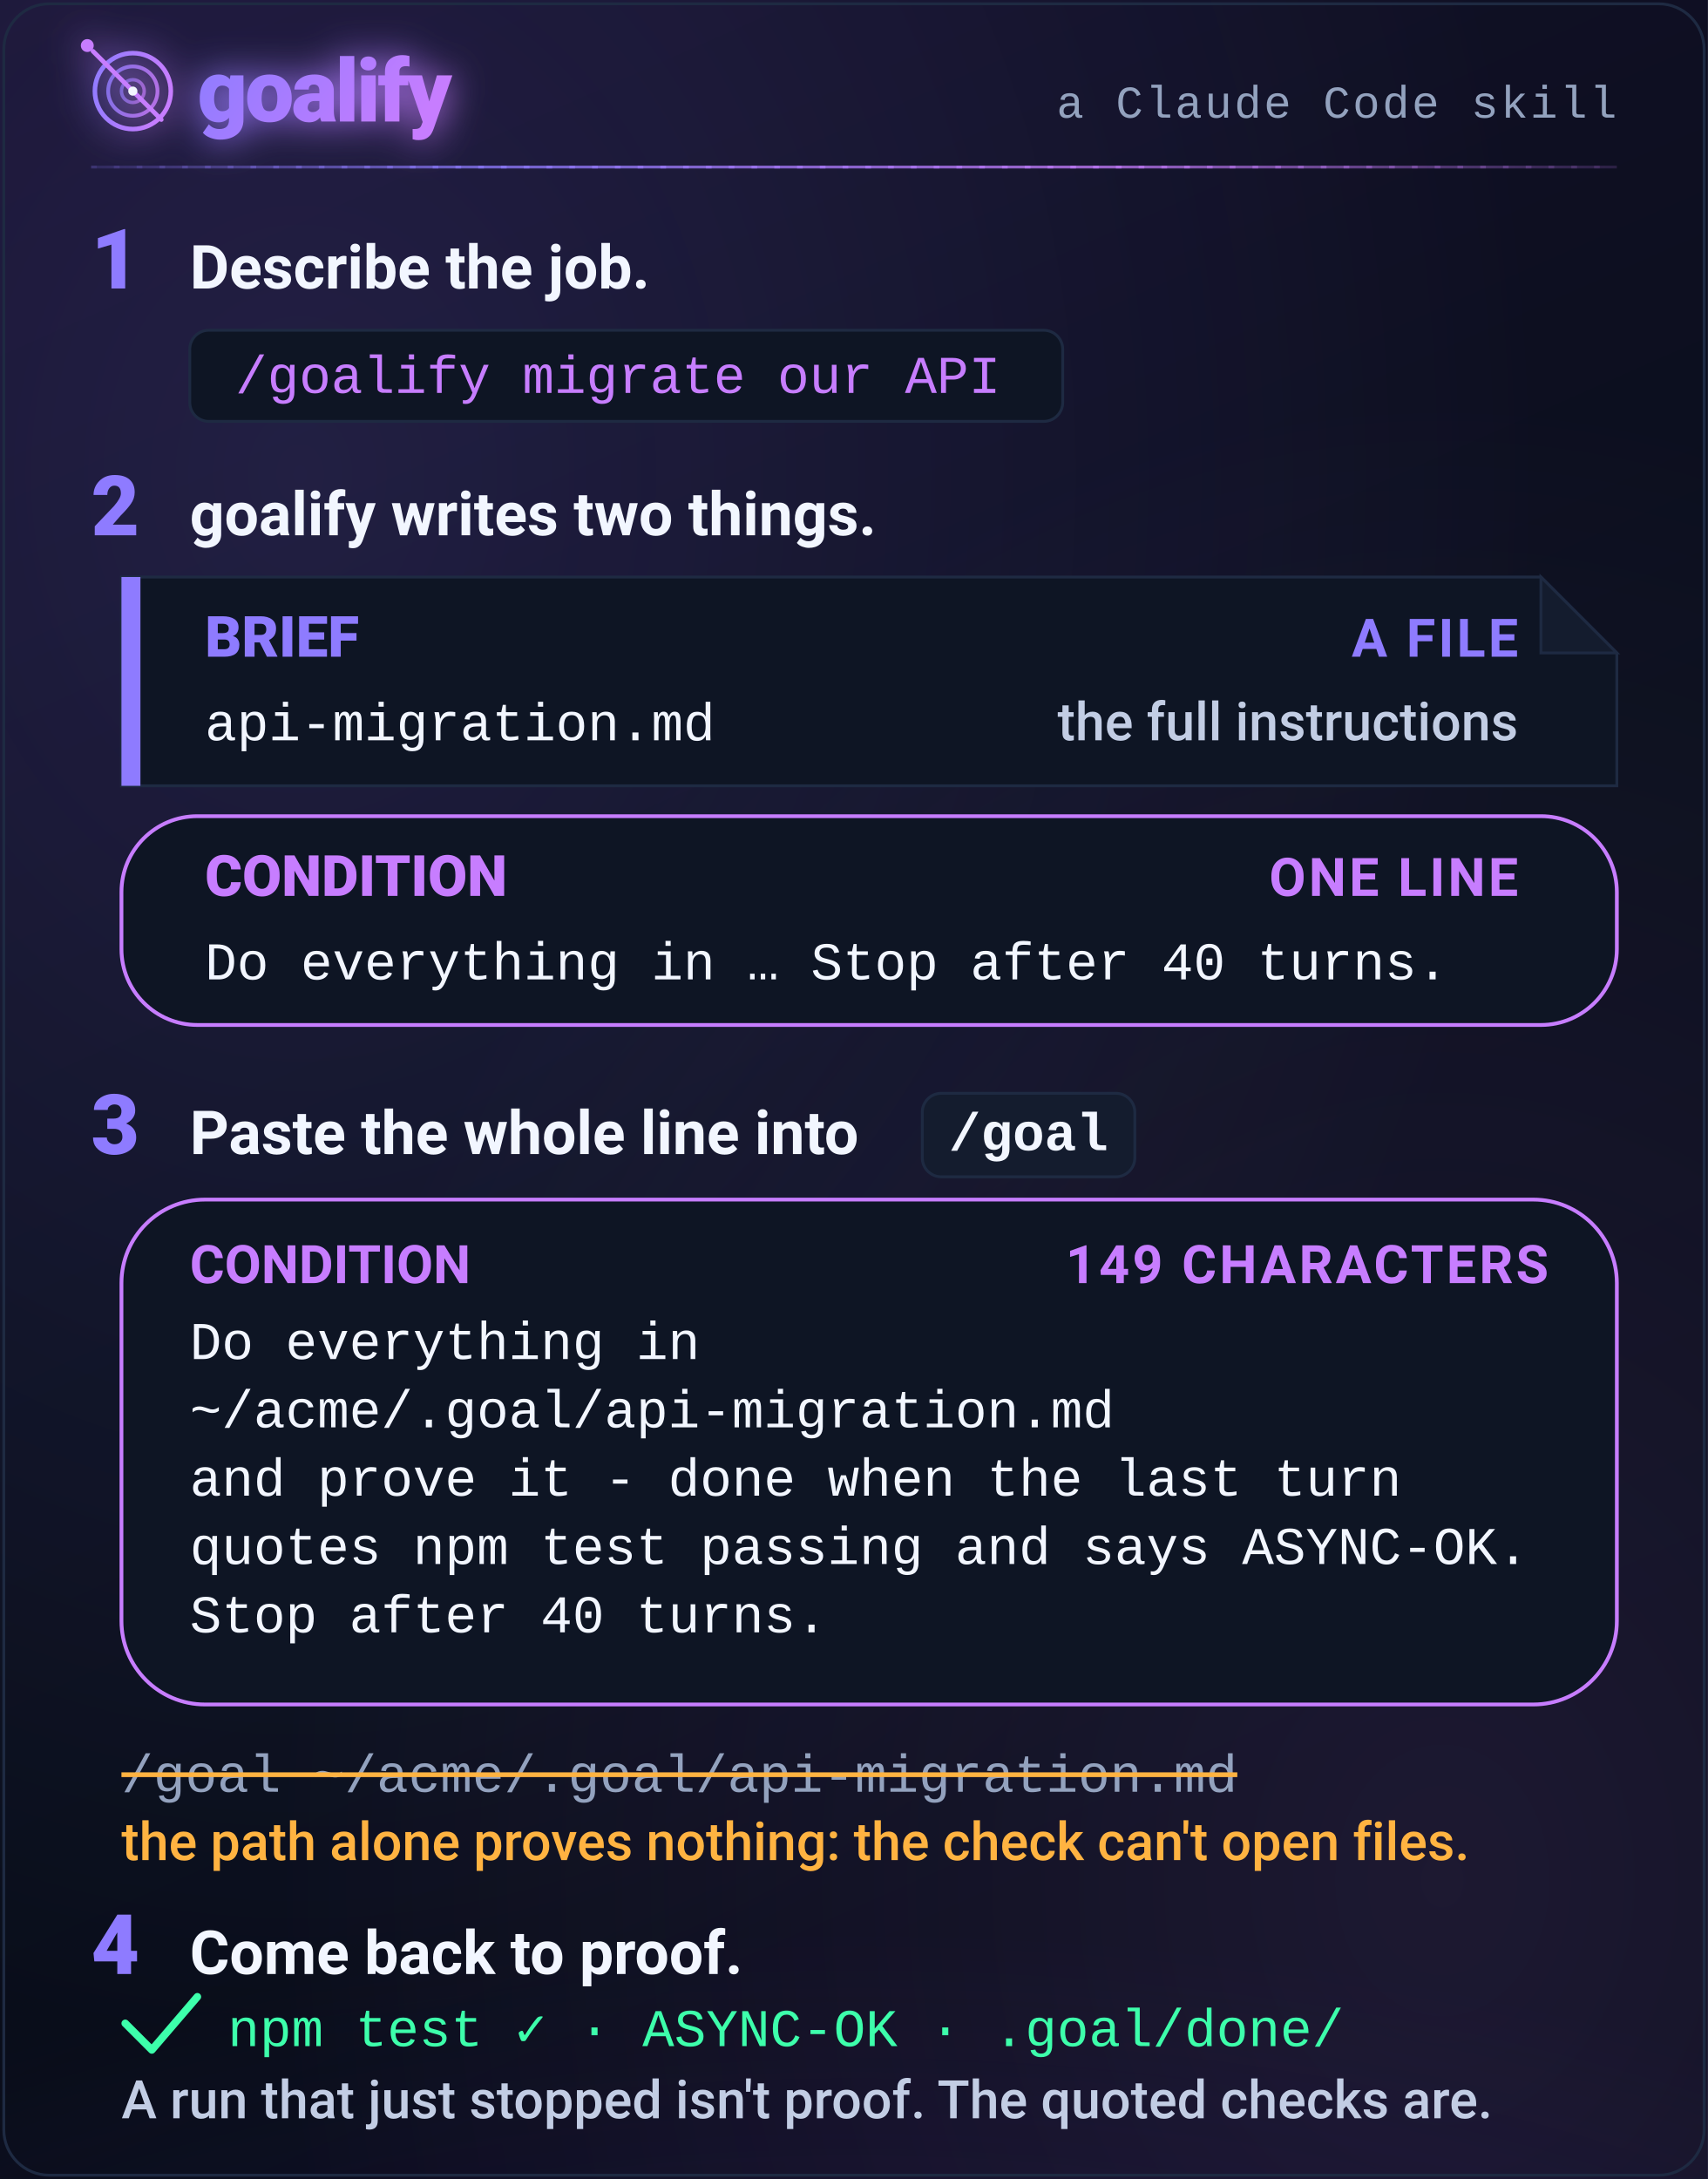
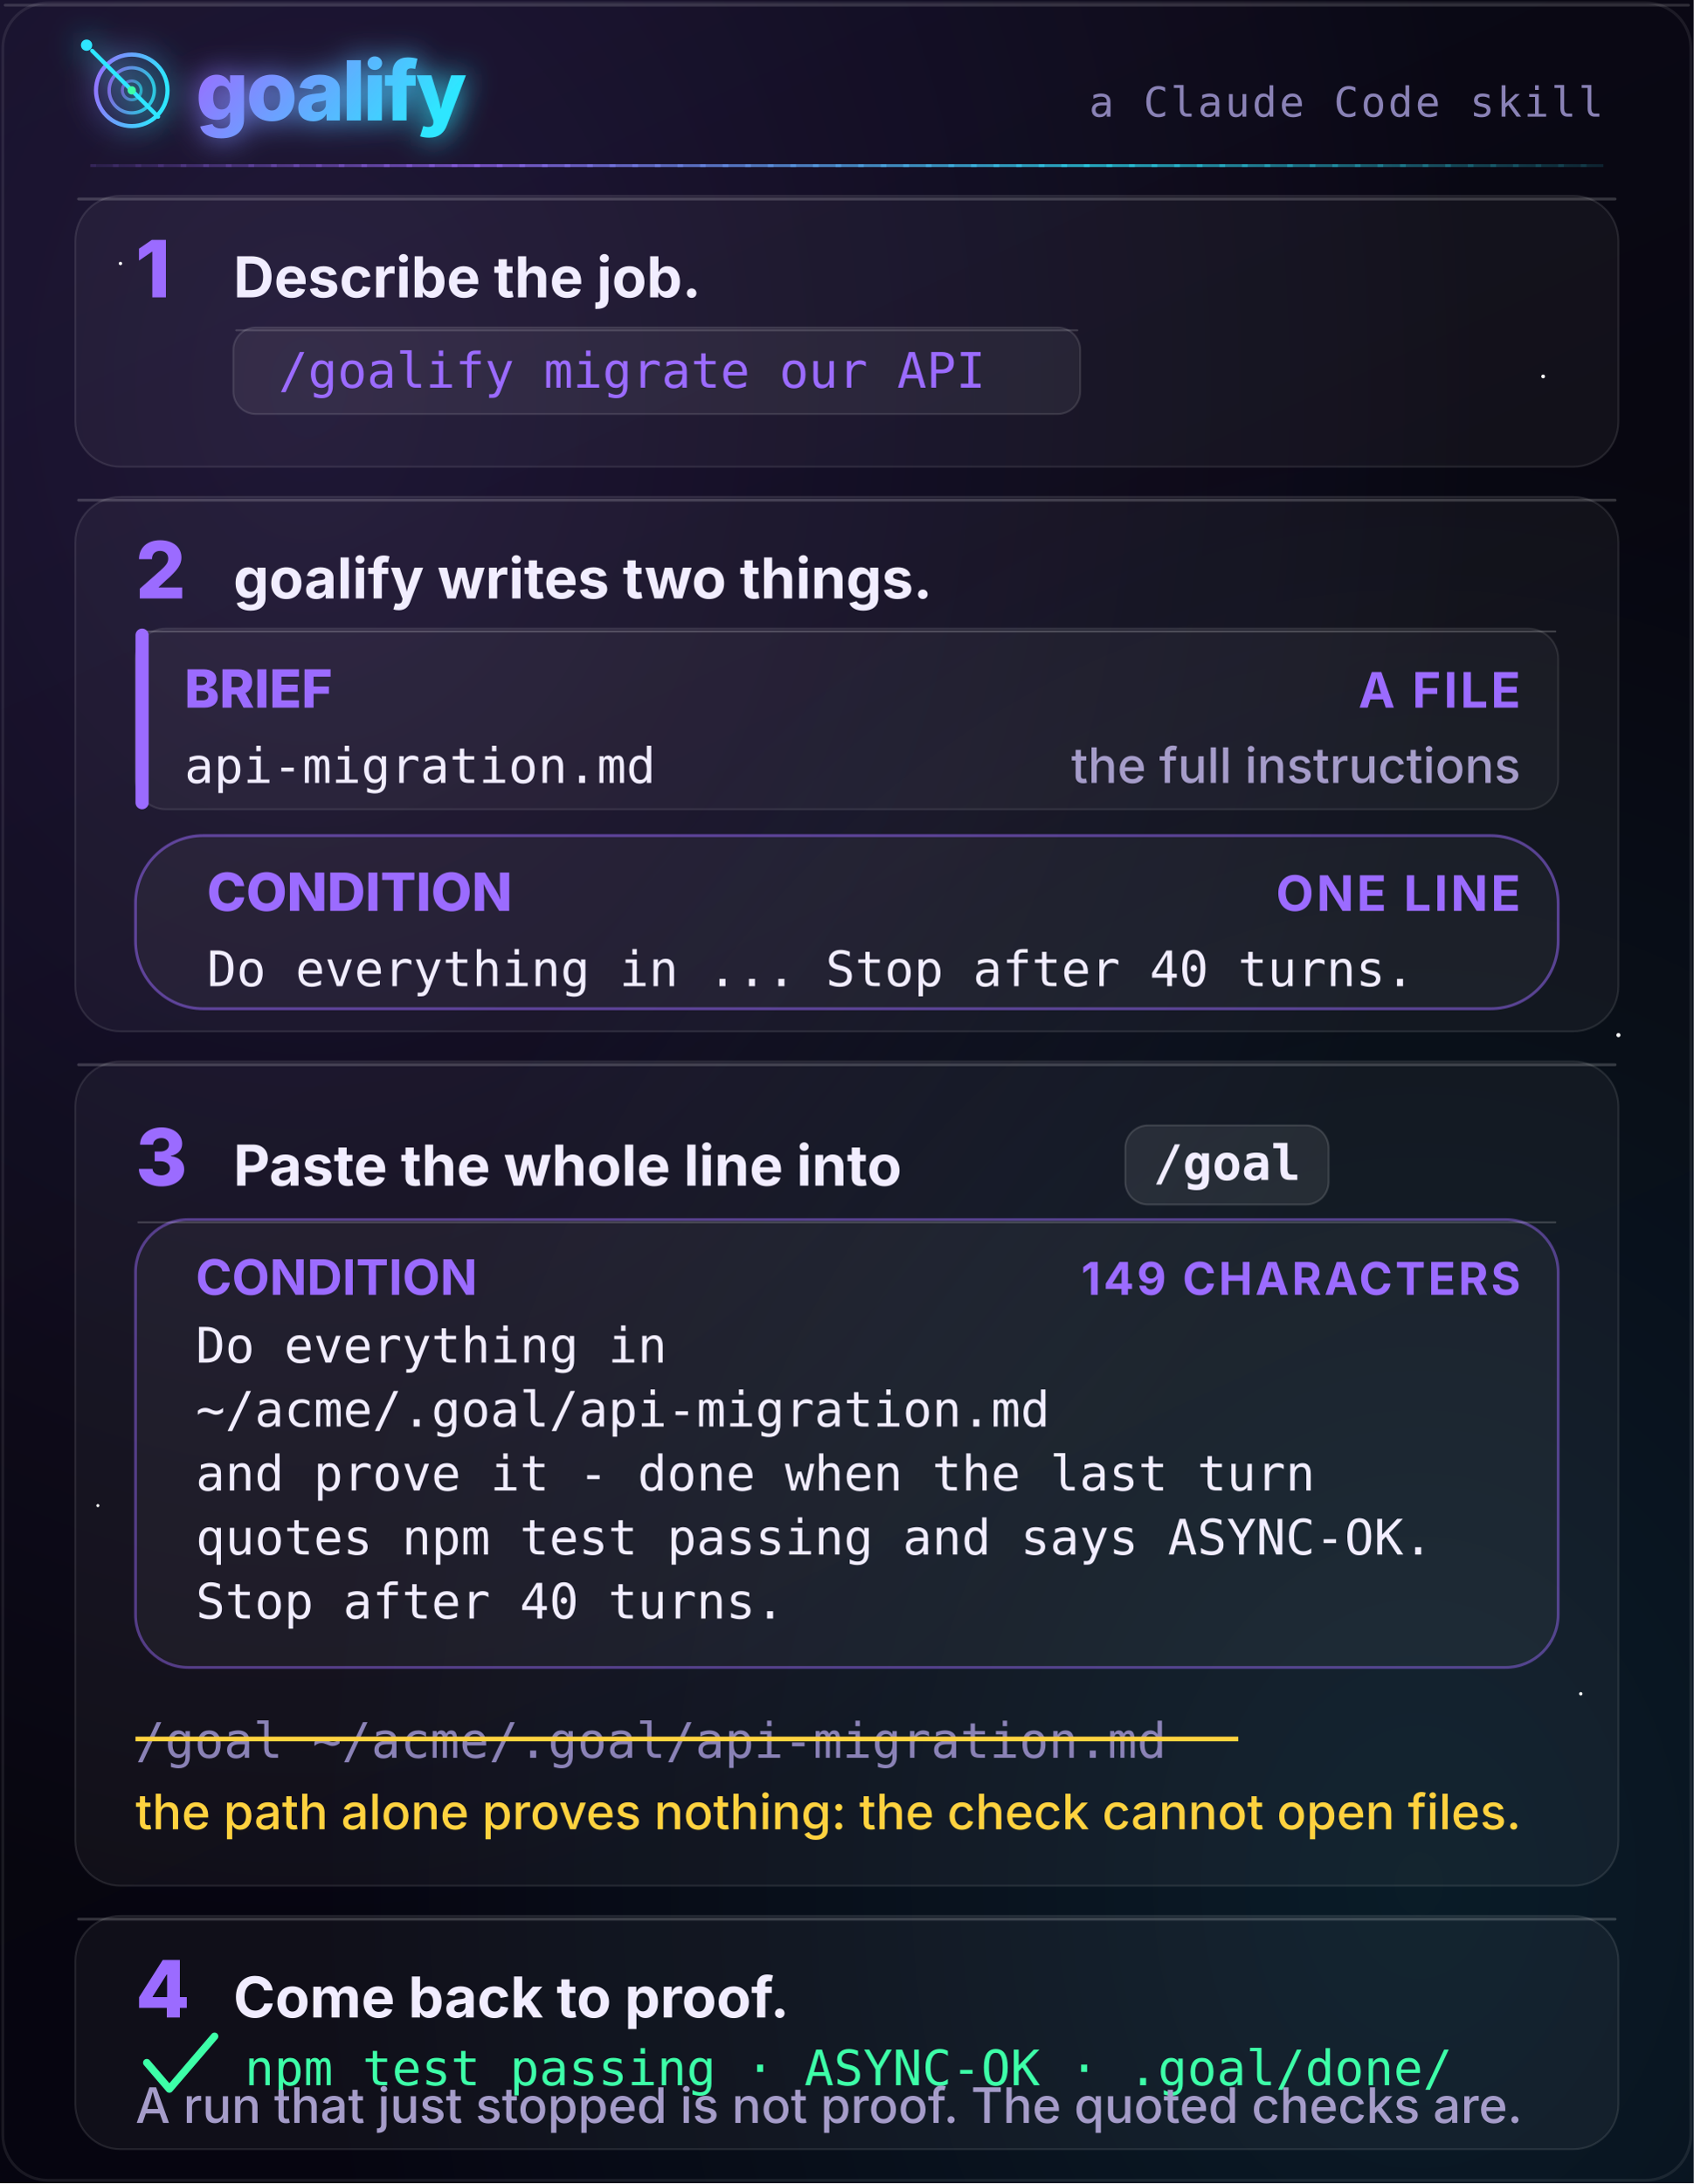
- <svg xmlns="http://www.w3.org/2000/svg" viewBox="0 0 900 1148" fill="none" role="img" aria-label="goalify in four steps: describe the job, get a brief and a condition, paste the condition into the goal command, come back to proof.">
+ <svg xmlns="http://www.w3.org/2000/svg" viewBox="0 0 900 1160" fill="none" role="img" aria-label="goalify in four steps: describe the job, brief and condition come back, paste the condition into the goal command, come back to proof.">
  <defs>
-     <linearGradient id="g-bg" x1="0" y1="0" x2="0.35" y2="1">
-       <stop offset="0%" stop-color="#14102A" />
-       <stop offset="60%" stop-color="#0A0F1C" />
-       <stop offset="100%" stop-color="#080C18" />
+     <linearGradient id="v3-bg" x1="0" y1="0" x2="0.35" y2="1">
+       <stop offset="0%" stop-color="#0d0b1a" />
+       <stop offset="58%" stop-color="#07060f" />
+       <stop offset="100%" stop-color="#060510" />
    </linearGradient>
-     <radialGradient id="g-bloom" cx="0.5" cy="1" r="0.72">
-       <stop offset="0%" stop-color="#C77DFF" stop-opacity="0.20" />
-       <stop offset="42%" stop-color="#7C3AED" stop-opacity="0.10" />
-       <stop offset="100%" stop-color="#7C3AED" stop-opacity="0" />
+     <radialGradient id="v3-ba" cx="0.18" cy="0.18" r="0.70">
+       <stop offset="0%" stop-color="#9b6bff" stop-opacity="0.14" />
+       <stop offset="100%" stop-color="#9b6bff" stop-opacity="0" />
    </radialGradient>
-     <linearGradient id="g-brand" x1="0" y1="0" x2="1" y2="0.25" gradientUnits="objectBoundingBox">
-       <stop class="v2d1" offset="0%" stop-color="#8E7BFF" />
-       <stop class="v2d2" offset="100%" stop-color="#C77DFF" />
+     <radialGradient id="v3-bb" cx="0.84" cy="0.86" r="0.66">
+       <stop offset="0%" stop-color="#2ee6ff" stop-opacity="0.10" />
+       <stop offset="100%" stop-color="#2ee6ff" stop-opacity="0" />
+     </radialGradient>
+     <linearGradient id="v3-brand" x1="0" y1="0" x2="1" y2="0.25">
+       <stop class="v3d1" offset="0%" stop-color="#9b6bff" />
+       <stop class="v3d2" offset="100%" stop-color="#2ee6ff" />
    </linearGradient>
-     <linearGradient id="g-rule" gradientUnits="userSpaceOnUse" x1="48" y1="88" x2="852" y2="88">
-       <stop offset="0%" stop-color="#8E7BFF" stop-opacity="0.15" />
-       <stop offset="26%" stop-color="#8E7BFF" stop-opacity="0.75" />
-       <stop offset="66%" stop-color="#C77DFF" stop-opacity="0.75" />
-       <stop offset="100%" stop-color="#C77DFF" stop-opacity="0.15" />
+     <linearGradient id="v3-rule" gradientUnits="userSpaceOnUse" x1="48" y1="88" x2="852" y2="88">
+       <stop offset="0%" stop-color="#9b6bff" stop-opacity="0.12" />
+       <stop offset="26%" stop-color="#9b6bff" stop-opacity="0.70" />
+       <stop offset="66%" stop-color="#2ee6ff" stop-opacity="0.70" />
+       <stop offset="100%" stop-color="#2ee6ff" stop-opacity="0.12" />
    </linearGradient>
-     <filter id="g-glow" x="-40%" y="-40%" width="180%" height="180%">
-       <feGaussianBlur stdDeviation="10" result="b" />
+     <filter id="v3-glow" x="-40%" y="-40%" width="180%" height="180%">
+       <feGaussianBlur stdDeviation="8" result="b" />
      <feMerge>
        <feMergeNode in="b" />
        <feMergeNode in="SourceGraphic" />
      </feMerge>
    </filter>
-     <radialGradient id="v2-bloomA" cx="0.18" cy="0.22" r="0.72">
-       <stop offset="0%" stop-color="#8E7BFF" stop-opacity="0.14" />
-       <stop offset="100%" stop-color="#8E7BFF" stop-opacity="0" />
-     </radialGradient>
-     <radialGradient id="v2-bloomB" cx="0.84" cy="0.86" r="0.68">
-       <stop offset="0%" stop-color="#C77DFF" stop-opacity="0.11" />
-       <stop offset="100%" stop-color="#C77DFF" stop-opacity="0" />
-     </radialGradient>
+     <filter id="v3-glow-sm" x="-80%" y="-80%" width="260%" height="260%">
+       <feGaussianBlur stdDeviation="4" result="b" />
+       <feMerge>
+         <feMergeNode in="b" />
+         <feMergeNode in="SourceGraphic" />
+       </feMerge>
+     </filter>
  </defs>
  <style>
-     .disp { font-family: system-ui, -apple-system, 'Segoe UI', Roboto, 'Helvetica Neue', Arial, sans-serif; }
-     .mono { font-family: ui-monospace, SFMono-Regular, 'SF Mono', Menlo, Consolas, 'Liberation Mono', monospace; }
-     .num  { font-size: 44px; font-weight: 800; fill: #8E7BFF; }
-     .step { font-size: 32px; font-weight: 700; fill: #F2F6FF; }
-     .body { font-size: 28px; font-weight: 500; }
-     .code { font-size: 28px; }
+     .v3d { font-family: system-ui, -apple-system, 'Segoe UI', sans-serif; }
+     .v3m { font-family: ui-monospace, 'SF Mono', SFMono-Regular, Menlo, monospace; }
+     .v3-num  { font-size:42px; font-weight:800; fill:#9b6bff; }
+     .v3-step { font-size:30px; font-weight:700; fill:#f1edff; }
+     .v3-body { font-size:26px; font-weight:500; }
+     .v3-code { font-size:26px; }

-     @keyframes g-breathe { 0%,100% { opacity: 0.55; } 50% { opacity: 0.95; } }
-     .bloom { animation: g-breathe 9s ease-in-out infinite; }
+     @keyframes v3d1 { 0%,100% { stop-color:#9b6bff; } 50% { stop-color:#2ee6ff; } }
+     @keyframes v3d2 { 0%,100% { stop-color:#2ee6ff; } 50% { stop-color:#ff3d9a; } }
+     .v3d1 { animation: v3d1 16s ease-in-out infinite; }
+     .v3d2 { animation: v3d2 16s ease-in-out infinite 2s; }

-     @keyframes g-flow { to { stroke-dashoffset: -240; } }
-     .flowline { animation: g-flow 14s linear infinite; }
+     @keyframes v3-breathe { 0%,100% { opacity:.60; } 50% { opacity:1; } }
+     .v3-bloom { animation: v3-breathe 10s ease-in-out infinite; }

-     @keyframes g-rise { from { opacity: 0; transform: translateY(6px); } to { opacity: 1; transform: translateY(0); } }
-     .row-1 { animation: g-rise 0.6s ease-out 0.3s both; }
-     .row-2 { animation: g-rise 0.6s ease-out 0.8s both; }
-     .row-3 { animation: g-rise 0.6s ease-out 1.3s both; }
-     .row-4 { animation: g-rise 0.6s ease-out 1.8s both; }
+     @keyframes v3-flow { to { stroke-dashoffset: -240; } }
+     .v3-flow { animation: v3-flow 14s linear infinite; }

-     @keyframes g-tick { 0%,100% { opacity: 1; } 50% { opacity: 0.72; } }
-     .tick { animation: g-tick 10s ease-in-out infinite; }
+     @keyframes v3-rise { from { transform:translateY(6px); } to { opacity:1; transform:translateY(0); } }
+     .r1 { animation: v3-rise 0.6s ease-out 0.3s both; }
+     .r2 { animation: v3-rise 0.6s ease-out 0.8s both; }
+     .r3 { animation: v3-rise 0.6s ease-out 1.3s both; }
+     .r4 { animation: v3-rise 0.6s ease-out 1.8s both; }

-     @media (prefers-reduced-motion: reduce) {
-       * { animation: none !important; }
-     }
-       @keyframes v2-d1 { 0%,100% { stop-color:#8E7BFF; } 50% { stop-color:#C77DFF; } }
-     .v2d1 { animation: v2-d1 16s ease-in-out infinite; }
-     @keyframes v2-d2 { 0%,100% { stop-color:#C77DFF; } 50% { stop-color:#E0AEFF; } }
-     .v2d2 { animation: v2-d2 16s ease-in-out infinite; }
-     @keyframes v2-breathe { 0%,100% { opacity:0.66; } 50% { opacity:1; } }
-     .v2bloom { animation: v2-breathe 11s ease-in-out infinite; }
+     @keyframes v3-tick { 0%,100% { opacity:1; } 50% { opacity:.72; } }
+     .v3-tick { animation: v3-tick 10s ease-in-out infinite; }
+ 
+     @keyframes v3-tw { 0%,100% { opacity:.10; } 50% { opacity:.50; } }
+     .vt1 { animation: v3-tw 7s ease-in-out infinite 0s; }
+     .vt2 { animation: v3-tw 9s ease-in-out infinite 2s; }
+     .vt3 { animation: v3-tw 6s ease-in-out infinite 4s; }
+ 
+     @media (prefers-reduced-motion: reduce) { * { animation: none !important; } }
  </style>
-   <rect width="900" height="1148" fill="url(#g-bg)" />
-   <g class="v2bloom">
-     <rect width="900" height="1148" fill="url(#v2-bloomA)" />
-     <rect width="900" height="1148" fill="url(#v2-bloomB)" />
+   <rect width="900" height="1160" fill="url(#v3-bg)" />
+   <g class="v3-bloom">
+     <rect width="900" height="1160" fill="url(#v3-ba)" />
+     <rect width="900" height="1160" fill="url(#v3-bb)" />
  </g>
-   <ellipse class="bloom" cx="450" cy="1160" rx="620" ry="330" fill="url(#g-bloom)" />
-   <rect x="2" y="2" width="896" height="1144" rx="24" fill="none" stroke="#1E2A42" stroke-width="1.5" />
-   <g filter="url(#g-glow)">
-     <g fill="none" stroke="url(#g-brand)" stroke-width="2.4">
-       <circle cx="70" cy="48" r="20" />
-       <circle cx="70" cy="48" r="13" stroke-width="2" opacity="0.82" />
-       <circle cx="70" cy="48" r="6" stroke-width="1.8" opacity="0.66" />
+   <rect x="1.5" y="1.5" width="897" height="1157" rx="24" fill="none" stroke="#ffffff" stroke-opacity="0.08" stroke-width="1.5" />
+   <rect x="2" y="2" width="896" height="1.5" rx="0.75" fill="#ffffff" fill-opacity="0.15" />
+   <circle class="vt1" cx="64" cy="140" r="0.9" fill="#ffffff" />
+   <circle class="vt2" cx="820" cy="200" r="1.0" fill="#ffffff" />
+   <circle class="vt3" cx="840" cy="900" r="0.9" fill="#ffffff" />
+   <circle class="vt1" cx="52" cy="800" r="0.8" fill="#ffffff" />
+   <circle class="vt2" cx="860" cy="550" r="1.1" fill="#ffffff" />
+   <g filter="url(#v3-glow)">
+     <g fill="none" stroke="url(#v3-brand)" stroke-width="2.2">
+       <circle cx="70" cy="48" r="19" />
+       <circle cx="70" cy="48" r="12" stroke-width="1.8" opacity="0.80" />
+       <circle cx="70" cy="48" r="5" stroke-width="1.6" opacity="0.62" />
    </g>
-     <line x1="49" y1="27" x2="85" y2="63" stroke="#C77DFF" stroke-width="2.4" stroke-linecap="round" />
-     <circle cx="46" cy="24" r="3.4" fill="#C77DFF" />
-     <circle cx="70" cy="48" r="2.4" fill="#F2F6FF" />
-     <text class="disp" x="104" y="64" font-size="46" font-weight="800" letter-spacing="-1.4" fill="url(#g-brand)">goalify</text>
+     <line x1="49" y1="27" x2="84" y2="62" stroke="#2ee6ff" stroke-width="2.2" stroke-linecap="round" />
+     <circle cx="46" cy="24" r="3" fill="#2ee6ff" />
+     <circle cx="70" cy="48" r="2.2" fill="#3dffa8" />
+     <text class="v3d" x="104" y="64" font-size="44" font-weight="800" letter-spacing="-1.3" fill="url(#v3-brand)">goalify</text>
  </g>
-   <text class="mono" font-size="24" letter-spacing="1.2" x="852" y="62" text-anchor="end" fill="#93A2BE">a Claude Code skill</text>
-   <line x1="48" y1="88" x2="852" y2="88" stroke="url(#g-rule)" stroke-width="1.5" />
-   <line class="flowline" x1="48" y1="88" x2="852" y2="88" stroke="url(#g-rule)" stroke-width="1.5" stroke-dasharray="3 9" opacity="0.8" />
-   <g class="row-1">
-     <text class="disp num" x="48" y="152">1</text>
-     <text class="disp step" x="100" y="152">Describe the job.</text>
-     <rect x="100" y="174" width="460" height="48" rx="10" fill="#0E1524" stroke="#1E2A42" stroke-width="1.5" />
-     <text class="mono code" x="124" y="207" fill="#C77DFF">/goalify migrate our API</text>
+   <text class="v3m" font-size="22" letter-spacing="1.2" x="852" y="62" text-anchor="end" fill="#8a82b6">a Claude Code skill</text>
+   <line x1="48" y1="88" x2="852" y2="88" stroke="url(#v3-rule)" stroke-width="1.5" />
+   <line class="v3-flow" x1="48" y1="88" x2="852" y2="88" stroke="url(#v3-rule)" stroke-width="1.5" stroke-dasharray="3 9" opacity="0.70" />
+   <g class="r1">
+     <rect x="40" y="104" width="820" height="144" rx="24" fill="#ffffff" fill-opacity="0.04" stroke="#ffffff" stroke-opacity="0.10" stroke-width="1" />
+     <rect x="41" y="105" width="818" height="1.5" rx="0.75" fill="#ffffff" fill-opacity="0.18" />
+     <text class="v3d v3-num" x="72" y="158">1</text>
+     <text class="v3d v3-step" x="124" y="158">Describe the job.</text>
+     <rect x="124" y="174" width="450" height="46" rx="12" fill="#ffffff" fill-opacity="0.06" stroke="#ffffff" stroke-opacity="0.12" stroke-width="1" />
+     <rect x="125" y="175" width="448" height="1" rx="0.5" fill="#ffffff" fill-opacity="0.16" />
+     <text class="v3m v3-code" x="148" y="206" fill="#9b6bff">/goalify migrate our API</text>
  </g>
-   <g class="row-2">
-     <text class="disp num" x="48" y="282">2</text>
-     <text class="disp step" x="100" y="282">goalify writes two things.</text>
-     <path d="M64 304 H812 L852 344 V414 H64 Z" fill="#0E1524" stroke="#1E2A42" stroke-width="1.5" />
-     <path d="M812 304 L852 344 H812 Z" fill="#141C2E" stroke="#1E2A42" stroke-width="1.5" />
-     <rect x="64" y="304" width="10" height="110" fill="#8E7BFF" />
-     <text class="disp" font-size="30" font-weight="800" x="108" y="346" fill="#8E7BFF">BRIEF</text>
-     <text class="disp" font-size="28" font-weight="700" letter-spacing="1.5" x="800" y="346" text-anchor="end" fill="#8E7BFF">A FILE</text>
-     <text class="mono code" x="108" y="390" fill="#F2F6FF">api-migration.md</text>
-     <text class="disp body" x="800" y="390" text-anchor="end" fill="#C2CDE4">the full instructions</text>
-     <rect x="64" y="430" width="788" height="110" rx="40" fill="#0E1524" stroke="#C77DFF" stroke-width="2" />
-     <text class="disp" font-size="30" font-weight="800" x="108" y="472" fill="#C77DFF">CONDITION</text>
-     <text class="disp" font-size="28" font-weight="700" letter-spacing="1.5" x="800" y="472" text-anchor="end" fill="#C77DFF">ONE LINE</text>
-     <text class="mono code" x="108" y="516" fill="#F2F6FF">Do everything in … Stop after 40 turns.</text>
+   <g class="r2">
+     <rect x="40" y="264" width="820" height="284" rx="24" fill="#ffffff" fill-opacity="0.04" stroke="#ffffff" stroke-opacity="0.10" stroke-width="1" />
+     <rect x="41" y="265" width="818" height="1.5" rx="0.75" fill="#ffffff" fill-opacity="0.18" />
+     <text class="v3d v3-num" x="72" y="318">2</text>
+     <text class="v3d v3-step" x="124" y="318">goalify writes two things.</text>
+     <rect x="72" y="334" width="756" height="96" rx="16" fill="#ffffff" fill-opacity="0.04" stroke="#ffffff" stroke-opacity="0.10" stroke-width="1" />
+     <rect x="73" y="335" width="754" height="1" rx="0.5" fill="#ffffff" fill-opacity="0.20" />
+     <rect x="72" y="334" width="7" height="96" rx="3.5" fill="#9b6bff" />
+     <text class="v3d" font-size="28" font-weight="800" x="98" y="376" fill="#9b6bff">BRIEF</text>
+     <text class="v3d" font-size="26" font-weight="700" letter-spacing="1.5" x="808" y="376" text-anchor="end" fill="#9b6bff">A FILE</text>
+     <text class="v3m v3-code" x="98" y="416" fill="#f1edff">api-migration.md</text>
+     <text class="v3d v3-body" x="808" y="416" text-anchor="end" fill="#a59cc9">the full instructions</text>
+     <rect x="72" y="444" width="756" height="92" rx="36" fill="#ffffff" fill-opacity="0.04" stroke="#9b6bff" stroke-opacity="0.50" stroke-width="1.5" />
+     <text class="v3d" font-size="28" font-weight="800" x="110" y="484" fill="#9b6bff">CONDITION</text>
+     <text class="v3d" font-size="26" font-weight="700" letter-spacing="1.5" x="808" y="484" text-anchor="end" fill="#9b6bff">ONE LINE</text>
+     <text class="v3m v3-code" x="110" y="524" fill="#f1edff">Do everything in ... Stop after 40 turns.</text>
  </g>
-   <g class="row-3">
-     <text class="disp num" x="48" y="608">3</text>
-     <text class="disp step" x="100" y="608">Paste the whole line into</text>
-     <rect x="486" y="576" width="112" height="44" rx="10" fill="#141C2E" stroke="#1E2A42" stroke-width="1.5" />
-     <text class="mono" font-size="28" font-weight="700" x="542" y="606" text-anchor="middle" fill="#F2F6FF">/goal</text>
-     <rect x="64" y="632" width="788" height="266" rx="44" fill="#0E1524" stroke="#C77DFF" stroke-width="2" />
-     <text class="disp" font-size="28" font-weight="700" x="100" y="676" fill="#C77DFF">CONDITION</text>
-     <text class="disp" font-size="28" font-weight="700" letter-spacing="1.5" x="816" y="676" text-anchor="end" fill="#C77DFF">149 CHARACTERS</text>
-     <text class="mono code" x="100" y="716" data-cond="1" fill="#F2F6FF">Do everything in</text>
-     <text class="mono code" x="100" y="752" data-cond="1" fill="#F2F6FF">~/acme/.goal/api-migration.md</text>
-     <text class="mono code" x="100" y="788" data-cond="1" fill="#F2F6FF">and prove it - done when the last turn</text>
-     <text class="mono code" x="100" y="824" data-cond="1" fill="#F2F6FF">quotes npm test passing and says ASYNC-OK.</text>
-     <text class="mono code" x="100" y="860" data-cond="1" fill="#F2F6FF">Stop after 40 turns.</text>
+   <g class="r3">
+     <rect x="40" y="564" width="820" height="438" rx="24" fill="#ffffff" fill-opacity="0.04" stroke="#ffffff" stroke-opacity="0.10" stroke-width="1" />
+     <rect x="41" y="565" width="818" height="1.5" rx="0.75" fill="#ffffff" fill-opacity="0.18" />
+     <text class="v3d v3-step" x="124" y="630">Paste the whole line into</text>
+     <text class="v3d v3-num" x="72" y="630">3</text>
+     <rect x="598" y="598" width="108" height="42" rx="12" fill="#ffffff" fill-opacity="0.08" stroke="#ffffff" stroke-opacity="0.14" stroke-width="1" />
+     <text class="v3m" font-size="26" font-weight="700" x="652" y="627" text-anchor="middle" fill="#f1edff">/goal</text>
+     <rect x="72" y="648" width="756" height="238" rx="28" fill="#ffffff" fill-opacity="0.04" stroke="#9b6bff" stroke-opacity="0.45" stroke-width="1.5" />
+     <rect x="73" y="649" width="754" height="1" rx="0.5" fill="#ffffff" fill-opacity="0.18" />
+     <text class="v3d" font-size="26" font-weight="700" x="104" y="688" fill="#9b6bff">CONDITION</text>
+     <text class="v3d" font-size="24" font-weight="700" letter-spacing="1.5" x="808" y="688" text-anchor="end" fill="#9b6bff">149 CHARACTERS</text>
+     <text class="v3m v3-code" x="104" y="724" data-cond="1" fill="#f1edff">Do everything in</text>
+     <text class="v3m v3-code" x="104" y="758" data-cond="1" fill="#f1edff">~/acme/.goal/api-migration.md</text>
+     <text class="v3m v3-code" x="104" y="792" data-cond="1" fill="#f1edff">and prove it - done when the last turn</text>
+     <text class="v3m v3-code" x="104" y="826" data-cond="1" fill="#f1edff">quotes npm test passing and says ASYNC-OK.</text>
+     <text class="v3m v3-code" x="104" y="860" data-cond="1" fill="#f1edff">Stop after 40 turns.</text>
    <g data-antipattern="v1">
-       <text class="mono" font-size="28" x="64" y="944" fill="#93A2BE">/goal ~/acme/.goal/api-migration.md</text>
-       <line x1="64" y1="935" x2="652" y2="935" stroke="#FFB341" stroke-width="2.5" />
-       <text class="disp body" x="64" y="980" fill="#FFB341">the path alone proves nothing: the check can't open files.</text>
+       <text class="v3m" font-size="26" x="72" y="934" fill="#8a82b6">/goal ~/acme/.goal/api-migration.md</text>
+       <line x1="72" y1="924" x2="658" y2="924" stroke="#ffd23f" stroke-width="2.5" />
+       <text class="v3d v3-body" x="72" y="972" fill="#ffd23f">the path alone proves nothing: the check cannot open files.</text>
    </g>
  </g>
-   <g class="row-4">
-     <text class="disp num" x="48" y="1040">4</text>
-     <text class="disp step" x="100" y="1040">Come back to proof.</text>
-     <path class="tick" d="M66 1066 L80 1080 L104 1052" fill="none" stroke="#3DFFAB" stroke-width="4" stroke-linecap="round" stroke-linejoin="round" />
-     <text class="mono code" x="120" y="1078" fill="#3DFFAB">npm test ✓ · ASYNC-OK · .goal/done/</text>
-     <text class="disp body" x="64" y="1116" fill="#C2CDE4">A run that just stopped isn't proof. The quoted checks are.</text>
+   <g class="r4">
+     <rect x="40" y="1018" width="820" height="124" rx="24" fill="#ffffff" fill-opacity="0.04" stroke="#ffffff" stroke-opacity="0.10" stroke-width="1" />
+     <rect x="41" y="1019" width="818" height="1.5" rx="0.75" fill="#ffffff" fill-opacity="0.18" />
+     <text class="v3d v3-num" x="72" y="1072">4</text>
+     <text class="v3d v3-step" x="124" y="1072">Come back to proof.</text>
+     <path class="v3-tick" d="M78 1096 L90 1110 L114 1082" fill="none" stroke="#3dffa8" stroke-width="4" stroke-linecap="round" stroke-linejoin="round" />
+     <text class="v3m v3-code" x="130" y="1108" fill="#3dffa8">npm test passing  ·  ASYNC-OK  ·  .goal/done/</text>
+     <text class="v3d v3-body" x="72" y="1128" fill="#a59cc9">A run that just stopped is not proof. The quoted checks are.</text>
  </g>
</svg>
